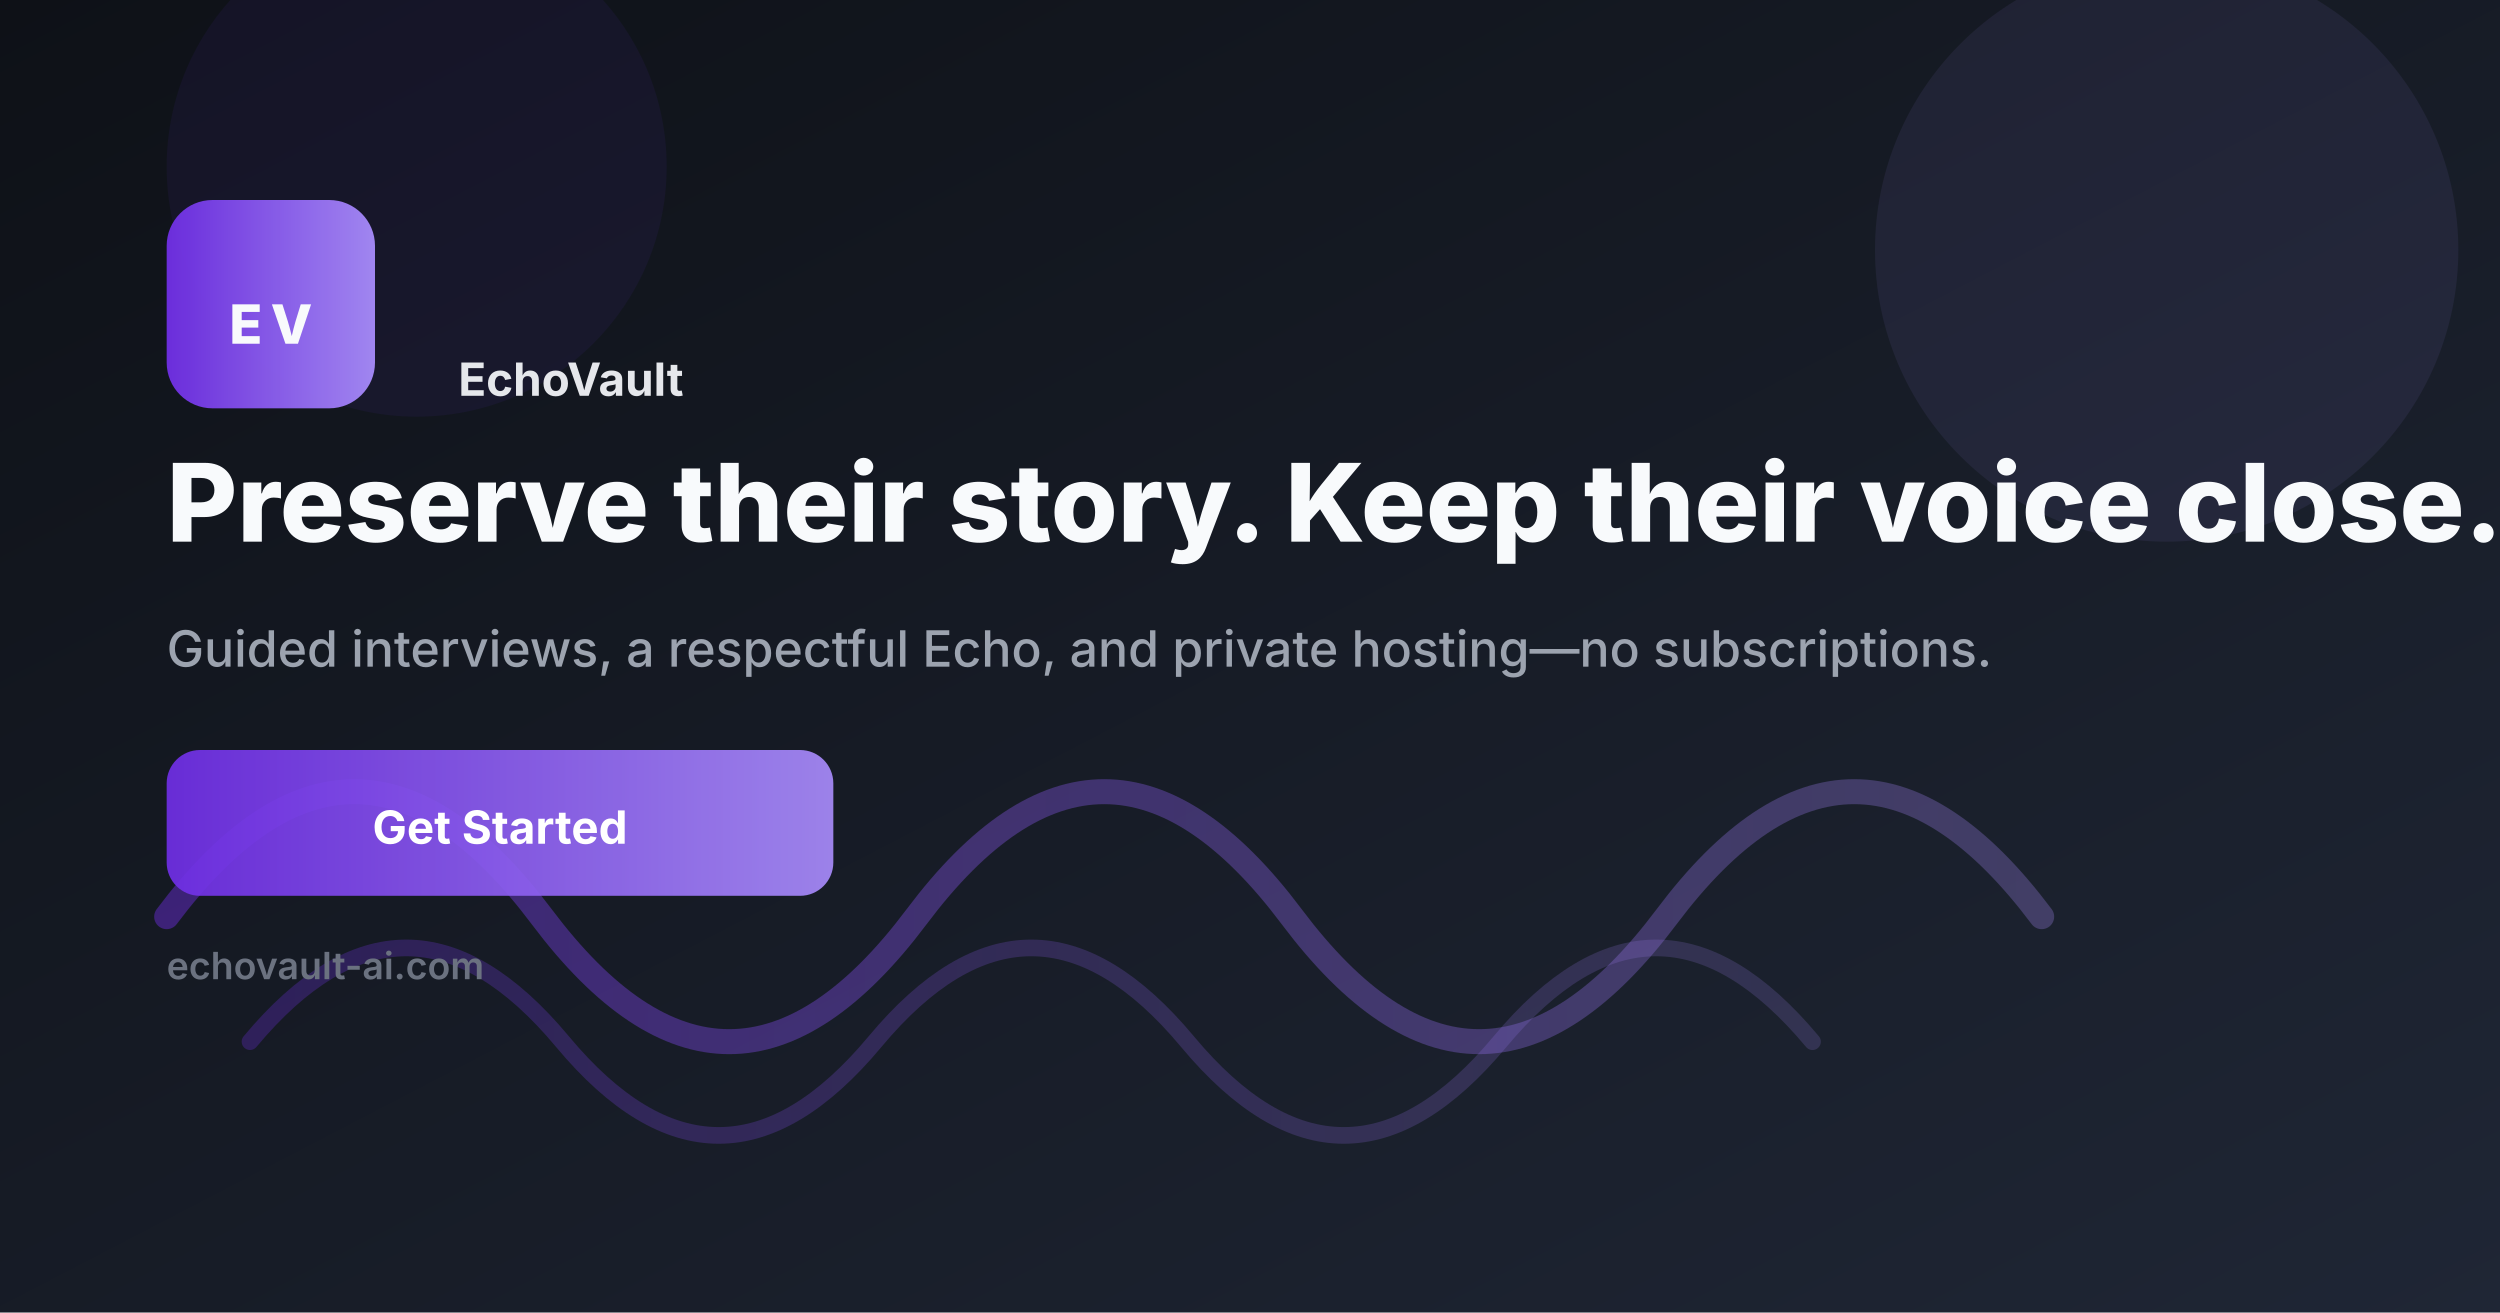
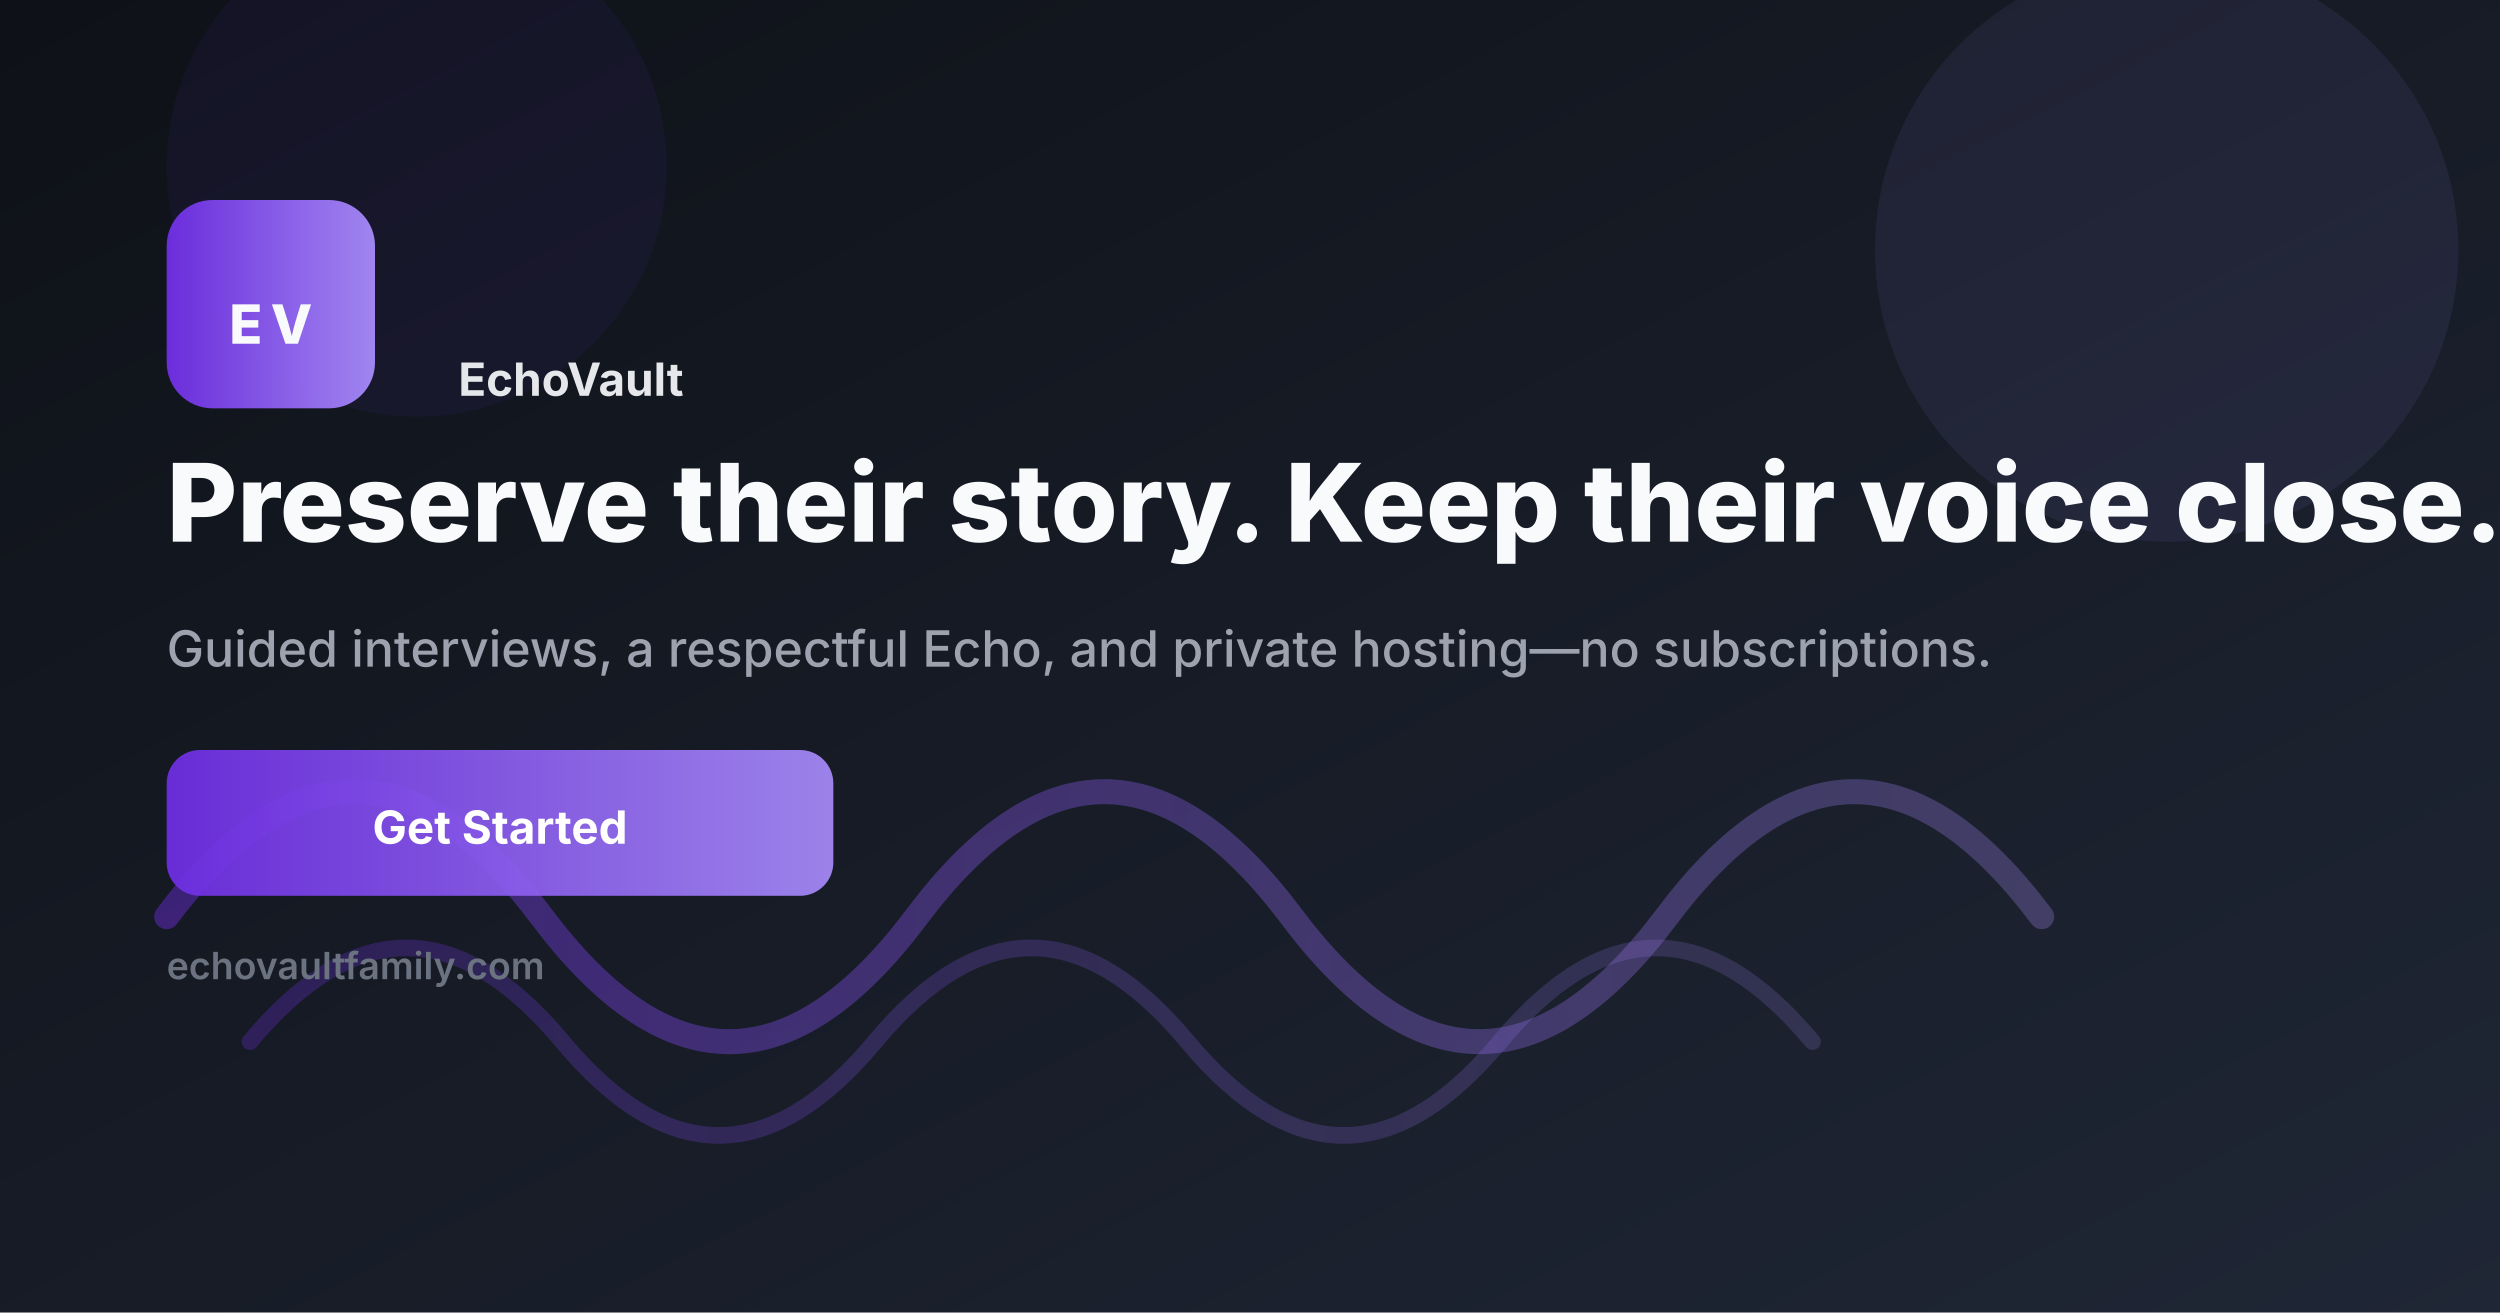
<svg xmlns="http://www.w3.org/2000/svg" width="1200" height="630" viewBox="0 0 1200 630" fill="none">
  <defs>
    <linearGradient id="bg" x1="0" y1="0" x2="1" y2="1">
      <stop offset="0%" stop-color="#0E1117" />
      <stop offset="100%" stop-color="#1F2635" />
    </linearGradient>
    <linearGradient id="accent" x1="0" y1="0" x2="1" y2="0">
      <stop offset="0%" stop-color="#6F2EE5" />
      <stop offset="100%" stop-color="#A78BFA" />
    </linearGradient>
    <linearGradient id="wave" x1="0" y1="0" x2="1" y2="0">
      <stop offset="0%" stop-color="rgba(111,46,229,0.8)" />
      <stop offset="100%" stop-color="rgba(167,139,250,0.5)" />
    </linearGradient>
  </defs>
  <rect width="1200" height="630" fill="url(#bg)" />
  <circle cx="1040" cy="120" r="140" fill="rgba(167,139,250,0.08)" />
  <circle cx="200" cy="80" r="120" fill="rgba(111,46,229,0.07)" />
  <path d="M80 440c60-80 120-80 180 0s120 80 180 0 120-80 180 0 120 80 180 0 120-80 180 0" stroke="url(#wave)" stroke-width="12" fill="none" stroke-linecap="round" opacity="0.55" />
  <path d="M120 500c50-60 100-60 150 0s100 60 150 0 100-60 150 0 100 60 150 0 100-60 150 0" stroke="url(#wave)" stroke-width="8" fill="none" stroke-linecap="round" opacity="0.35" />
  <rect x="80" y="96" width="100" height="100" rx="22" fill="url(#accent)" opacity="0.95" />
  <text x="130" y="165" text-anchor="middle" fill="#F8FAFC" font-family="Inter, -apple-system, BlinkMacSystemFont, 'Segoe UI', sans-serif" font-size="26" font-weight="800" letter-spacing="4">EV</text>
  <text x="220" y="190" fill="#E5E7EB" font-family="Inter, -apple-system, BlinkMacSystemFont, 'Segoe UI', sans-serif" font-size="22" font-weight="700">EchoVault</text>
  <text x="80" y="260" fill="#F8FAFC" font-family="Inter, -apple-system, BlinkMacSystemFont, 'Segoe UI', sans-serif" font-size="52" font-weight="800">Preserve their story. Keep their voice close.</text>
  <text x="80" y="320" fill="#9CA3AF" font-family="Inter, -apple-system, BlinkMacSystemFont, 'Segoe UI', sans-serif" font-size="24" font-weight="500">
    Guided interviews, a respectful Echo, and private hosting—no subscriptions.
  </text>
  <rect x="80" y="360" width="320" height="70" rx="16" fill="url(#accent)" opacity="0.92" />
  <text x="240" y="405" text-anchor="middle" fill="#FFFFFF" font-family="Inter, -apple-system, BlinkMacSystemFont, 'Segoe UI', sans-serif" font-size="22" font-weight="700">Get Started</text>
-   <text x="80" y="470" fill="#6B7280" font-family="Inter, -apple-system, BlinkMacSystemFont, 'Segoe UI', sans-serif" font-size="18" font-weight="600">echovault-ai.com</text>
+   <text x="80" y="470" fill="#6B7280" font-family="Inter, -apple-system, BlinkMacSystemFont, 'Segoe UI', sans-serif" font-size="18" font-weight="600">echovaultfamily.com</text>
</svg>
